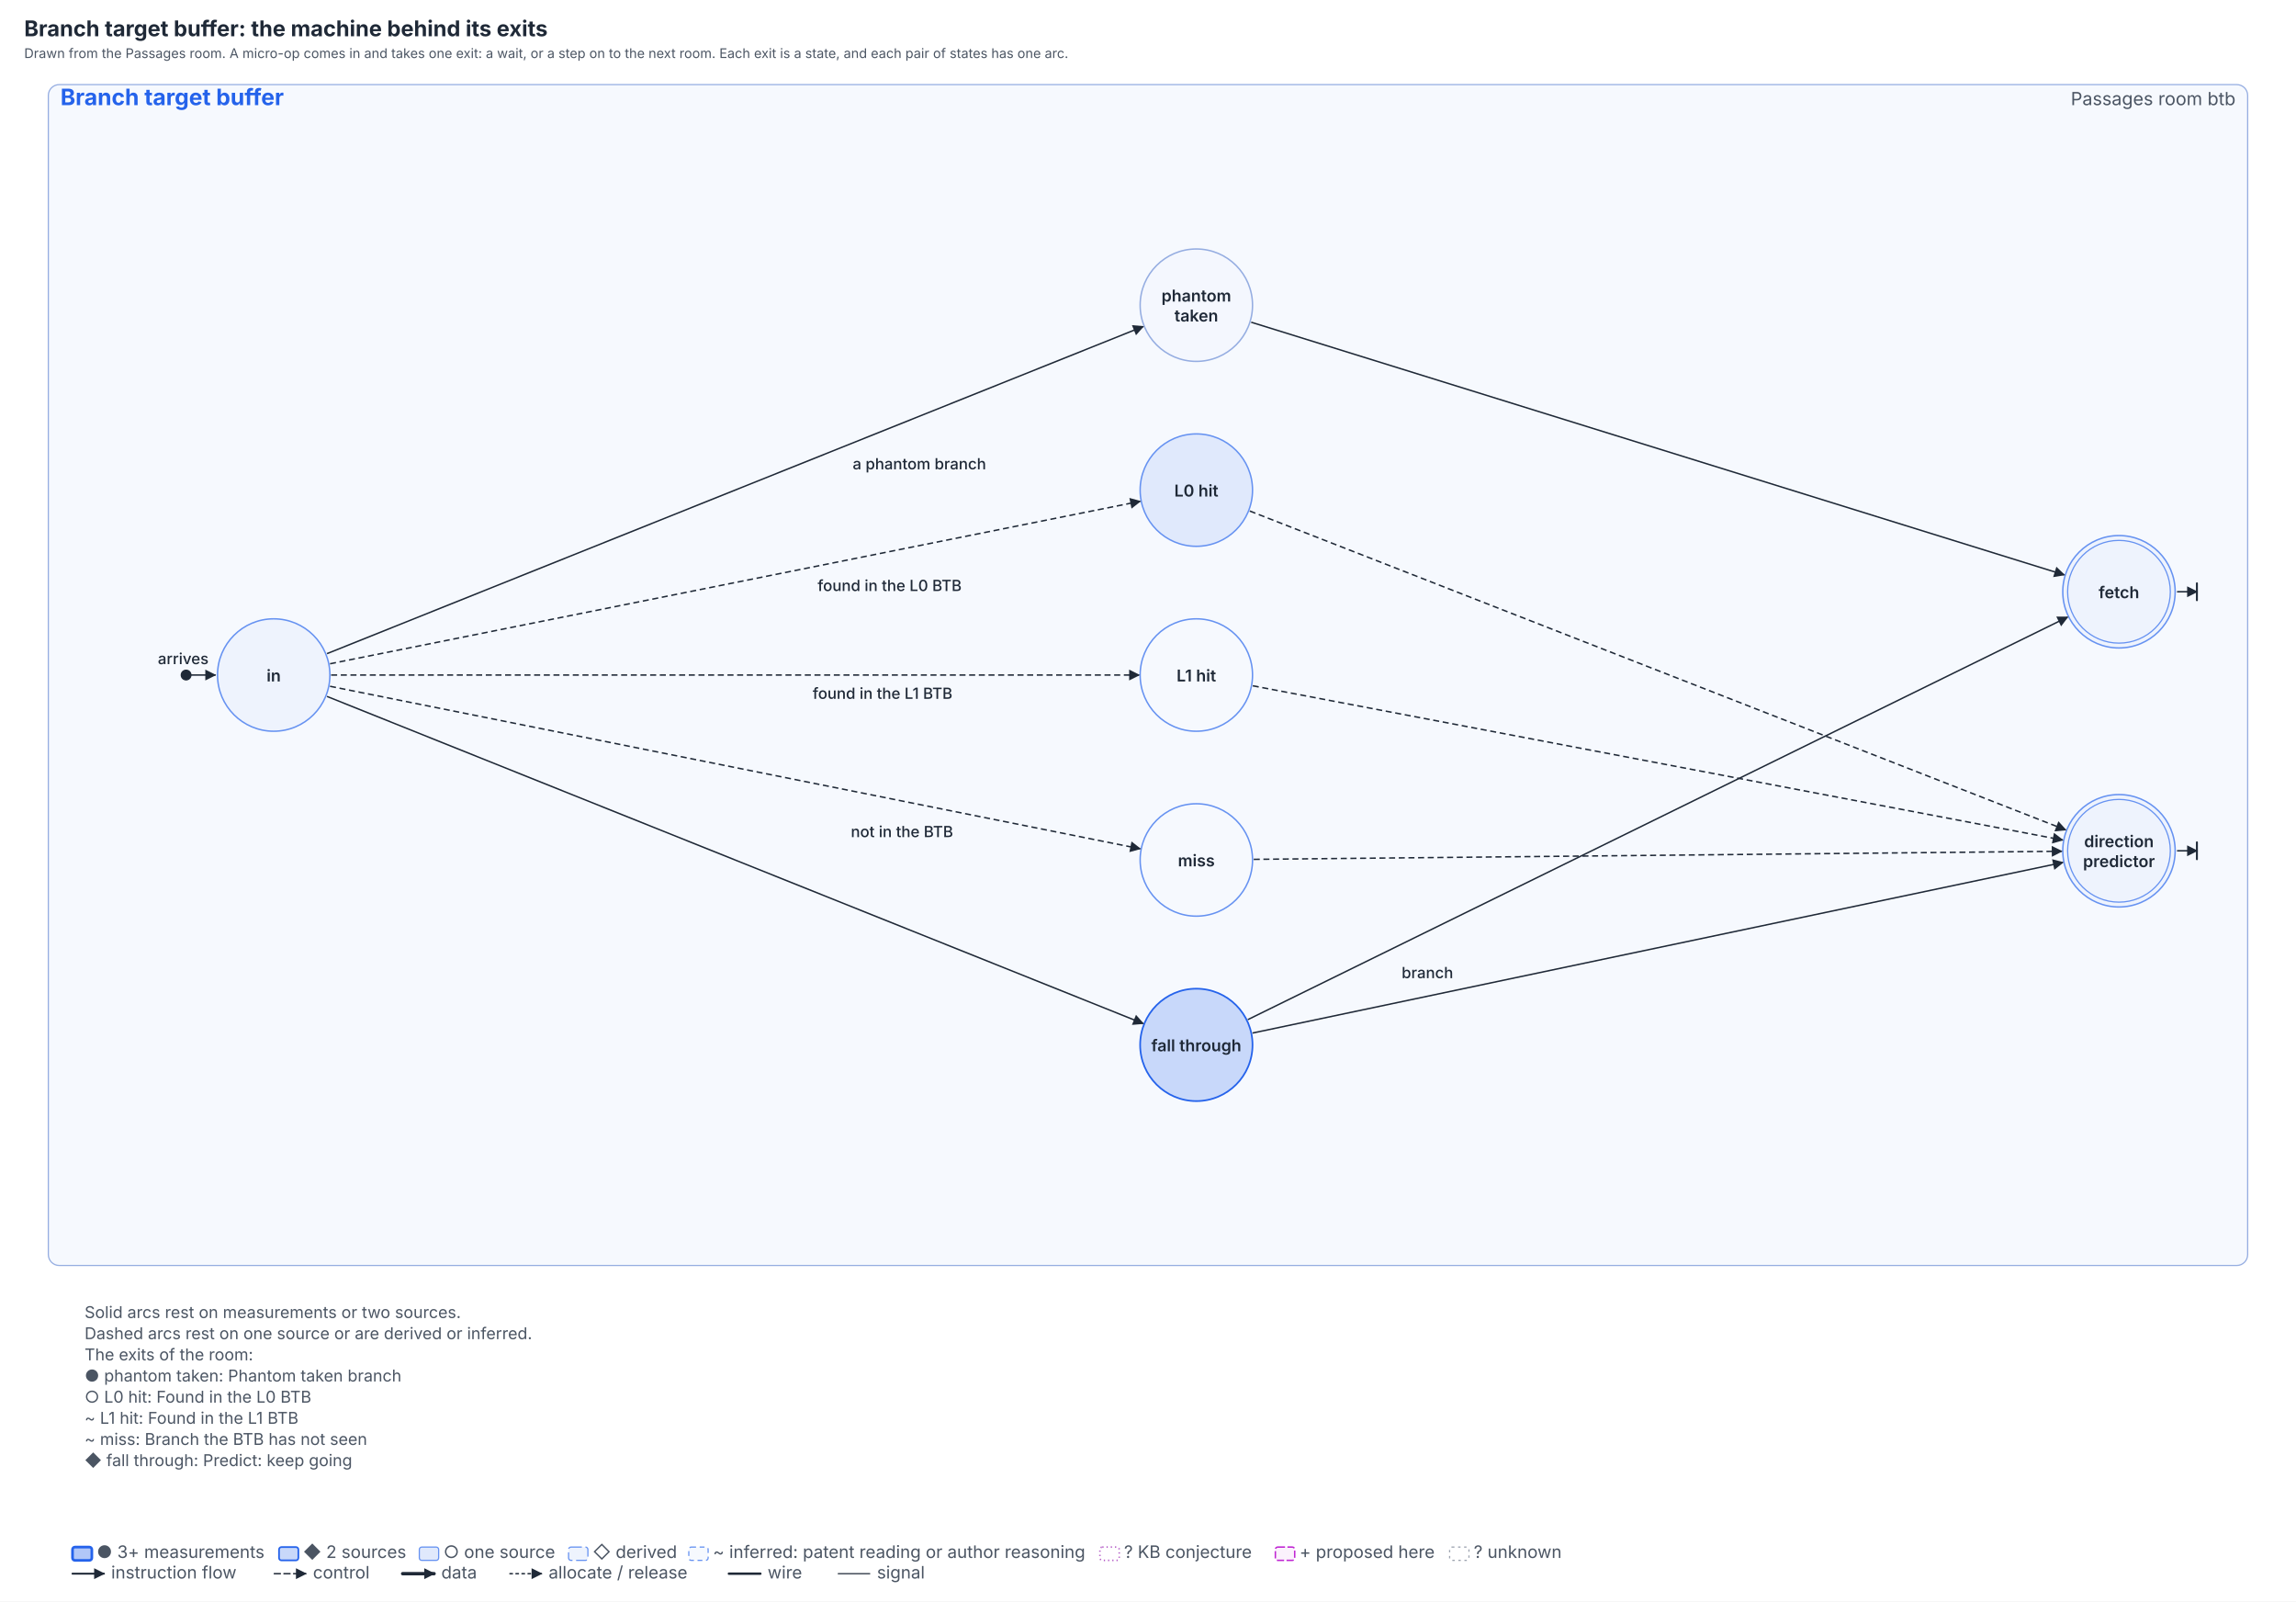
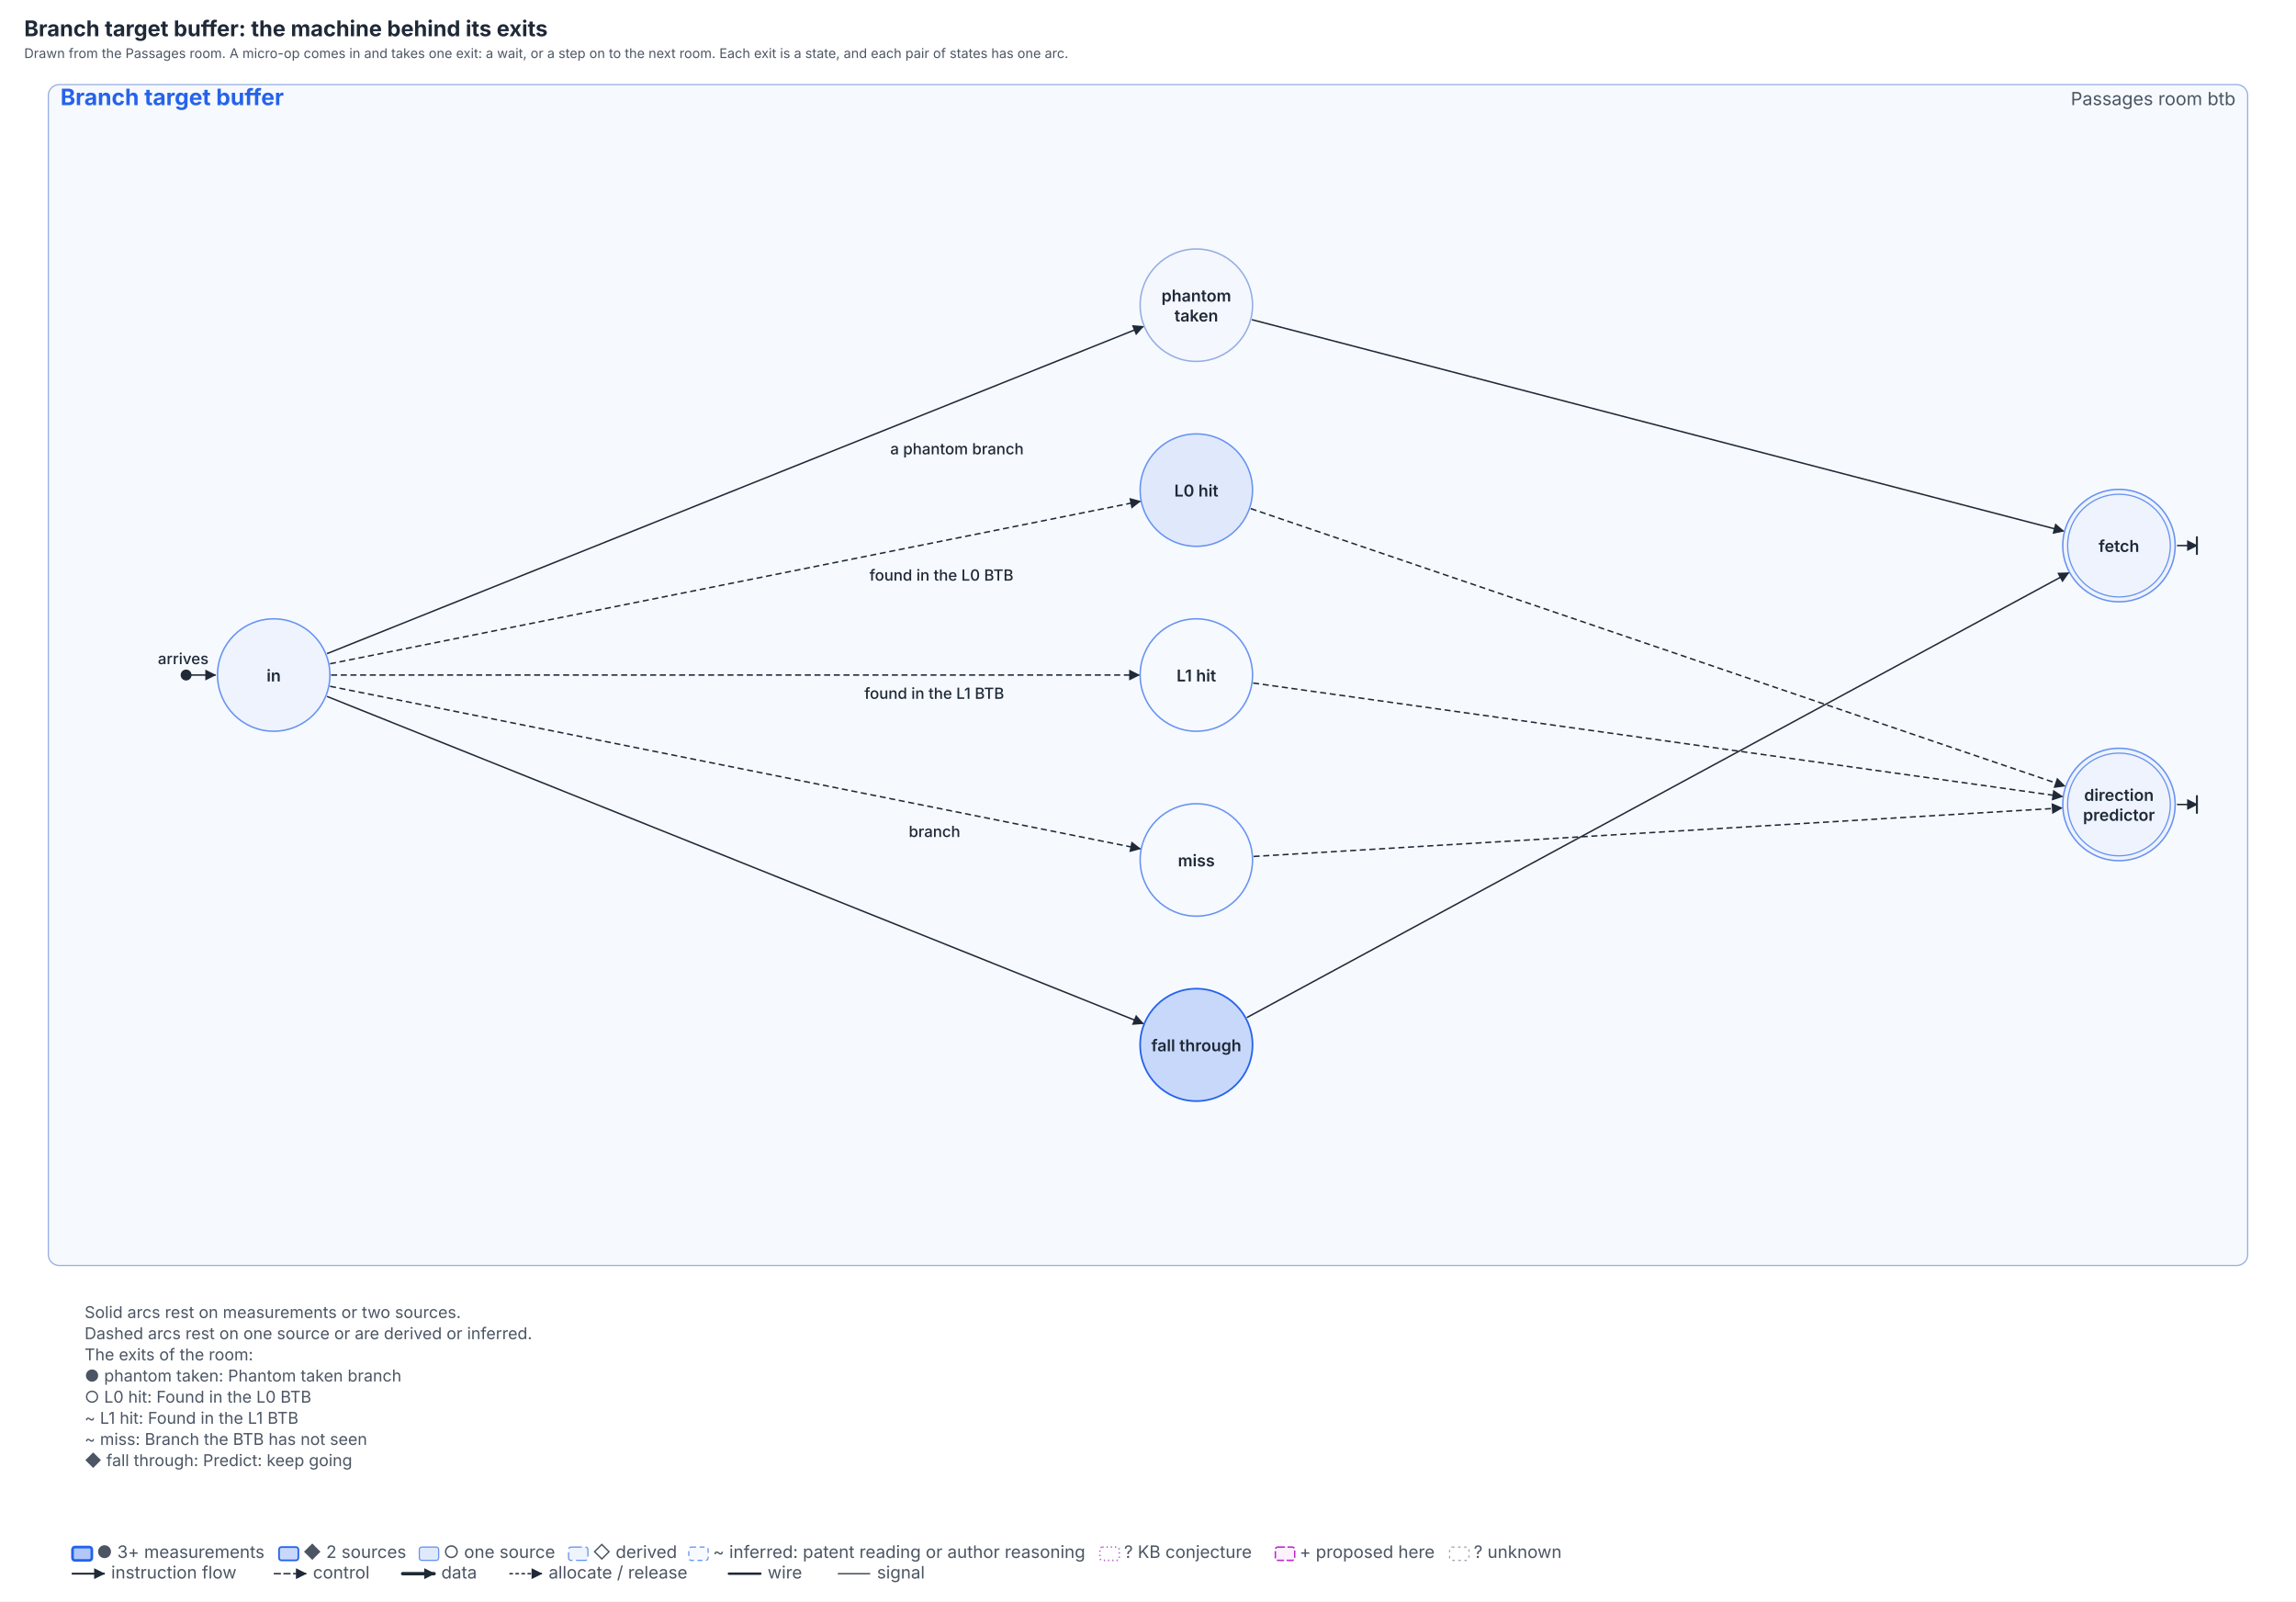
<svg xmlns="http://www.w3.org/2000/svg" viewBox="0 0 1900 1325.0" width="1900" height="1325.0" role="img" aria-label="Branch target buffer: the machine behind its exits" font-family="Inter, 'Helvetica Neue', Arial, sans-serif" data-kinds="fsm">
  <defs>
    <marker id="arrow" viewBox="0 0 10 10" refX="9" refY="5" markerWidth="9" markerHeight="9" markerUnits="userSpaceOnUse" orient="auto-start-reverse">
      <path d="M0,0 L10,5 L0,10 z" fill="#1f2937" />
    </marker>
    <marker id="arrowrev" viewBox="0 0 10 10" refX="1" refY="5" markerWidth="9" markerHeight="9" markerUnits="userSpaceOnUse" orient="auto-start-reverse">
      <path d="M10,0 L0,5 L10,10 z" fill="#1f2937" />
    </marker>
  </defs>
  <rect x="0" y="0" width="1900" height="1325.0" fill="#ffffff" />
  <text x="20" y="30" font-family="Inter, 'Helvetica Neue', Arial, sans-serif" font-size="18" font-weight="700" fill="#1f2937">Branch target buffer: the machine behind its exits</text>
  <text x="20" y="48" font-family="Inter, 'Helvetica Neue', Arial, sans-serif" font-size="11" fill="#4b5563">Drawn from the Passages room. A micro-op comes in and takes one exit: a wait, or a step on to the next room. Each exit is a state, and each pair of states has one arc.</text>
  <rect x="40.0" y="70.0" width="1820.0" height="977.0" rx="9" fill="#f6f9fe" stroke="#95ade1" stroke-width="1" />
  <text x="50.0" y="87.0" font-family="Inter, 'Helvetica Neue', Arial, sans-serif" font-size="18.75" font-weight="700" fill="#2563eb" text-anchor="start">Branch target buffer</text>
  <text x="1850.0" y="87.0" font-family="Inter, 'Helvetica Neue', Arial, sans-serif" font-size="15" font-weight="400" fill="#4b5563" text-anchor="end">Passages room btb</text>
  <circle cx="226.5" cy="558.5" r="46.5" fill="#eef3fd" stroke="#6692f1" stroke-width="1.2" />
  <circle cx="990.0" cy="252.5" r="46.5" fill="#f4f7fe" stroke="#95ade1" stroke-width="1.2" />
  <circle cx="990.0" cy="405.5" r="46.5" fill="#e0e9fc" stroke="#6692f1" stroke-width="1.2" />
  <circle cx="990.0" cy="558.5" r="46.5" fill="#f6f9fe" stroke="#6692f1" stroke-width="1.2" />
  <circle cx="990.0" cy="711.5" r="46.5" fill="#f6f9fe" stroke="#6692f1" stroke-width="1.2" />
  <circle cx="990.0" cy="864.5" r="46.5" fill="#c8d8fa" stroke="#2563eb" stroke-width="1.4" />
-   <circle cx="1753.5" cy="489.6" r="46.5" fill="#eef3fd" stroke="#6692f1" stroke-width="1.2" />
-   <circle cx="1753.5" cy="489.6" r="42.5" fill="none" stroke="#6692f1" stroke-width="1" />
-   <circle cx="1753.5" cy="703.9" r="46.5" fill="#eef3fd" stroke="#6692f1" stroke-width="1.2" />
-   <circle cx="1753.5" cy="703.9" r="42.5" fill="none" stroke="#6692f1" stroke-width="1" />
+   <circle cx="1753.5" cy="451.4" r="46.5" fill="#eef3fd" stroke="#6692f1" stroke-width="1.2" />
+   <circle cx="1753.5" cy="451.4" r="42.5" fill="none" stroke="#6692f1" stroke-width="1" />
+   <circle cx="1753.5" cy="665.6" r="46.5" fill="#eef3fd" stroke="#6692f1" stroke-width="1.2" />
+   <circle cx="1753.5" cy="665.6" r="42.5" fill="none" stroke="#6692f1" stroke-width="1" />
  <circle cx="154.0" cy="558.5" r="4" fill="#1f2937" stroke="#1f2937" stroke-width="1" />
-   <polyline points="1802.0,489.6 1818.0,489.6" fill="none" stroke="#1f2937" stroke-width="1.2" marker-end="url(#arrow)" stroke-linejoin="round" stroke-linecap="round" />
-   <polyline points="1818.0,482.6 1818.0,496.6" fill="none" stroke="#1f2937" stroke-width="1.6" stroke-linejoin="round" stroke-linecap="round" />
-   <polyline points="1802.0,703.9 1818.0,703.9" fill="none" stroke="#1f2937" stroke-width="1.2" marker-end="url(#arrow)" stroke-linejoin="round" stroke-linecap="round" />
-   <polyline points="1818.0,696.9 1818.0,710.9" fill="none" stroke="#1f2937" stroke-width="1.6" stroke-linejoin="round" stroke-linecap="round" />
+   <polyline points="1802.0,451.4 1818.0,451.4" fill="none" stroke="#1f2937" stroke-width="1.2" marker-end="url(#arrow)" stroke-linejoin="round" stroke-linecap="round" />
+   <polyline points="1818.0,444.4 1818.0,458.4" fill="none" stroke="#1f2937" stroke-width="1.6" stroke-linejoin="round" stroke-linecap="round" />
+   <polyline points="1802.0,665.6 1818.0,665.6" fill="none" stroke="#1f2937" stroke-width="1.2" marker-end="url(#arrow)" stroke-linejoin="round" stroke-linecap="round" />
+   <polyline points="1818.0,658.6 1818.0,672.6" fill="none" stroke="#1f2937" stroke-width="1.6" stroke-linejoin="round" stroke-linecap="round" />
  <polyline points="158.0,558.5 178.0,558.5" fill="none" stroke="#1f2937" stroke-width="1.2" marker-end="url(#arrow)" stroke-linejoin="round" stroke-linecap="round" />
  <path d="M 270.6,540.8 Q 608.2,405.5 945.9,270.2" fill="none" stroke="#1f2937" stroke-width="1.2" marker-end="url(#arrow)" />
  <path d="M 273.1,549.2 Q 608.2,482.0 943.4,414.8" fill="none" stroke="#1f2937" stroke-width="1.2" stroke-dasharray="5 3" marker-end="url(#arrow)" />
  <path d="M 274.0,558.5 Q 608.2,558.5 942.5,558.5" fill="none" stroke="#1f2937" stroke-width="1.2" stroke-dasharray="5 3" marker-end="url(#arrow)" />
  <path d="M 273.1,567.8 Q 608.2,635.0 943.4,702.2" fill="none" stroke="#1f2937" stroke-width="1.2" stroke-dasharray="5 3" marker-end="url(#arrow)" />
  <path d="M 270.6,576.2 Q 608.2,711.5 945.9,846.8" fill="none" stroke="#1f2937" stroke-width="1.2" marker-end="url(#arrow)" />
-   <path d="M 1035.4,266.6 Q 1371.8,371.1 1708.1,475.6" fill="none" stroke="#1f2937" stroke-width="1.2" marker-end="url(#arrow)" />
-   <path d="M 1034.2,422.8 Q 1371.8,554.7 1709.3,686.6" fill="none" stroke="#1f2937" stroke-width="1.2" stroke-dasharray="5 3" marker-end="url(#arrow)" />
-   <path d="M 1036.7,567.4 Q 1371.8,631.2 1706.8,695.0" fill="none" stroke="#1f2937" stroke-width="1.2" stroke-dasharray="5 3" marker-end="url(#arrow)" />
-   <path d="M 1037.5,711.0 Q 1371.8,707.7 1706.0,704.3" fill="none" stroke="#1f2937" stroke-width="1.2" stroke-dasharray="5 3" marker-end="url(#arrow)" />
-   <path d="M 1032.6,843.6 Q 1371.8,677.1 1710.9,510.6" fill="none" stroke="#1f2937" stroke-width="1.2" marker-end="url(#arrow)" />
-   <path d="M 1036.5,854.7 Q 1371.8,784.2 1707.0,713.6" fill="none" stroke="#1f2937" stroke-width="1.2" marker-end="url(#arrow)" />
+   <path d="M 1036.0,264.5 Q 1371.8,351.9 1707.5,439.4" fill="none" stroke="#1f2937" stroke-width="1.2" marker-end="url(#arrow)" />
+   <path d="M 1035.0,420.8 Q 1371.8,535.5 1708.5,650.3" fill="none" stroke="#1f2937" stroke-width="1.2" stroke-dasharray="5 3" marker-end="url(#arrow)" />
+   <path d="M 1037.0,565.1 Q 1371.8,612.0 1706.5,659.0" fill="none" stroke="#1f2937" stroke-width="1.2" stroke-dasharray="5 3" marker-end="url(#arrow)" />
+   <path d="M 1037.4,708.6 Q 1371.8,688.5 1706.1,668.5" fill="none" stroke="#1f2937" stroke-width="1.2" stroke-dasharray="5 3" marker-end="url(#arrow)" />
+   <path d="M 1031.8,841.9 Q 1371.8,658.0 1711.7,474.0" fill="none" stroke="#1f2937" stroke-width="1.2" marker-end="url(#arrow)" />
  <text x="226.5" y="563.8" font-family="Inter, 'Helvetica Neue', Arial, sans-serif" font-size="13.5" font-weight="600" fill="#1f2937" text-anchor="middle">in</text>
  <text x="990.0" y="249.5" font-family="Inter, 'Helvetica Neue', Arial, sans-serif" font-size="13.5" font-weight="600" fill="#1f2937" text-anchor="middle">phantom</text>
  <text x="990.0" y="266.0" font-family="Inter, 'Helvetica Neue', Arial, sans-serif" font-size="13.5" font-weight="600" fill="#1f2937" text-anchor="middle">taken</text>
  <text x="990.0" y="410.8" font-family="Inter, 'Helvetica Neue', Arial, sans-serif" font-size="13.5" font-weight="600" fill="#1f2937" text-anchor="middle">L0 hit</text>
  <text x="990.0" y="563.8" font-family="Inter, 'Helvetica Neue', Arial, sans-serif" font-size="13.5" font-weight="600" fill="#1f2937" text-anchor="middle">L1 hit</text>
  <text x="990.0" y="716.8" font-family="Inter, 'Helvetica Neue', Arial, sans-serif" font-size="13.5" font-weight="600" fill="#1f2937" text-anchor="middle">miss</text>
  <text x="990.0" y="869.8" font-family="Inter, 'Helvetica Neue', Arial, sans-serif" font-size="13.5" font-weight="600" fill="#1f2937" text-anchor="middle">fall through</text>
-   <text x="1753.5" y="494.9" font-family="Inter, 'Helvetica Neue', Arial, sans-serif" font-size="13.5" font-weight="600" fill="#1f2937" text-anchor="middle">fetch</text>
-   <text x="1753.5" y="700.9" font-family="Inter, 'Helvetica Neue', Arial, sans-serif" font-size="13.5" font-weight="600" fill="#1f2937" text-anchor="middle">direction</text>
-   <text x="1753.5" y="717.4" font-family="Inter, 'Helvetica Neue', Arial, sans-serif" font-size="13.5" font-weight="600" fill="#1f2937" text-anchor="middle">predictor</text>
+   <text x="1753.5" y="456.6" font-family="Inter, 'Helvetica Neue', Arial, sans-serif" font-size="13.5" font-weight="600" fill="#1f2937" text-anchor="middle">fetch</text>
+   <text x="1753.5" y="662.6" font-family="Inter, 'Helvetica Neue', Arial, sans-serif" font-size="13.5" font-weight="600" fill="#1f2937" text-anchor="middle">direction</text>
+   <text x="1753.5" y="679.1" font-family="Inter, 'Helvetica Neue', Arial, sans-serif" font-size="13.5" font-weight="600" fill="#1f2937" text-anchor="middle">predictor</text>
  <text x="130.6" y="549.5" font-family="Inter, 'Helvetica Neue', Arial, sans-serif" font-size="12.75" font-weight="500" fill="#1f2937" text-anchor="start" data-owner="tr.arrive">arrives</text>
-   <text x="705.6" y="388.3" font-family="Inter, 'Helvetica Neue', Arial, sans-serif" font-size="12.75" font-weight="500" fill="#1f2937" text-anchor="start" data-owner="tr.phantom_taken">a phantom branch</text>
-   <text x="676.6" y="489.0" font-family="Inter, 'Helvetica Neue', Arial, sans-serif" font-size="12.75" font-weight="500" fill="#1f2937" text-anchor="start" data-owner="tr.l0_hit">found in the L0 BTB</text>
-   <text x="672.5" y="578.2" font-family="Inter, 'Helvetica Neue', Arial, sans-serif" font-size="12.75" font-weight="500" fill="#1f2937" text-anchor="start" data-owner="tr.l1_hit">found in the L1 BTB</text>
-   <text x="704.1" y="692.6" font-family="Inter, 'Helvetica Neue', Arial, sans-serif" font-size="12.75" font-weight="500" fill="#1f2937" text-anchor="start" data-owner="tr.miss">not in the BTB</text>
-   <text x="1159.9" y="809.3" font-family="Inter, 'Helvetica Neue', Arial, sans-serif" font-size="12.75" font-weight="500" fill="#1f2937" text-anchor="start" data-owner="tr.fall_through.to_dirpred">branch</text>
+   <text x="736.7" y="375.9" font-family="Inter, 'Helvetica Neue', Arial, sans-serif" font-size="12.75" font-weight="500" fill="#1f2937" text-anchor="start" data-owner="tr.phantom_taken">a phantom branch</text>
+   <text x="719.5" y="480.4" font-family="Inter, 'Helvetica Neue', Arial, sans-serif" font-size="12.75" font-weight="500" fill="#1f2937" text-anchor="start" data-owner="tr.l0_hit">found in the L0 BTB</text>
+   <text x="715.3" y="578.2" font-family="Inter, 'Helvetica Neue', Arial, sans-serif" font-size="12.75" font-weight="500" fill="#1f2937" text-anchor="start" data-owner="tr.l1_hit">found in the L1 BTB</text>
+   <text x="752.0" y="692.5" font-family="Inter, 'Helvetica Neue', Arial, sans-serif" font-size="12.75" font-weight="500" fill="#1f2937" text-anchor="start" data-owner="tr.miss">branch</text>
  <text x="70.0" y="1090.5" font-family="Inter, 'Helvetica Neue', Arial, sans-serif" font-size="13.5" font-weight="400" fill="#4b5563" text-anchor="start" data-owner="m-exits">Solid arcs rest on measurements or two sources.</text>
  <text x="70.0" y="1108.0" font-family="Inter, 'Helvetica Neue', Arial, sans-serif" font-size="13.5" font-weight="400" fill="#4b5563" text-anchor="start" data-owner="m-exits">Dashed arcs rest on one source or are derived or inferred.</text>
  <text x="70.0" y="1125.5" font-family="Inter, 'Helvetica Neue', Arial, sans-serif" font-size="13.5" font-weight="400" fill="#4b5563" text-anchor="start" data-owner="m-exits">The exits of the room:</text>
  <text x="70.0" y="1143.0" font-family="Inter, 'Helvetica Neue', Arial, sans-serif" font-size="13.5" font-weight="400" fill="#4b5563" text-anchor="start" data-owner="m-exits">● phantom taken: Phantom taken branch</text>
  <text x="70.0" y="1160.5" font-family="Inter, 'Helvetica Neue', Arial, sans-serif" font-size="13.5" font-weight="400" fill="#4b5563" text-anchor="start" data-owner="m-exits">○ L0 hit: Found in the L0 BTB</text>
  <text x="70.0" y="1178.0" font-family="Inter, 'Helvetica Neue', Arial, sans-serif" font-size="13.5" font-weight="400" fill="#4b5563" text-anchor="start" data-owner="m-exits">~ L1 hit: Found in the L1 BTB</text>
  <text x="70.0" y="1195.5" font-family="Inter, 'Helvetica Neue', Arial, sans-serif" font-size="13.5" font-weight="400" fill="#4b5563" text-anchor="start" data-owner="m-exits">~ miss: Branch the BTB has not seen</text>
  <text x="70.0" y="1213.0" font-family="Inter, 'Helvetica Neue', Arial, sans-serif" font-size="13.5" font-weight="400" fill="#4b5563" text-anchor="start" data-owner="m-exits">◆ fall through: Predict: keep going</text>
  <rect x="60.0" y="1280.0" width="16.0" height="11.0" rx="2" fill="#b1c7f8" stroke="#2563eb" stroke-width="2.2" />
  <text x="80.0" y="1289.0" font-family="Inter, 'Helvetica Neue', Arial, sans-serif" font-size="14.25" font-weight="400" fill="#4b5563" text-anchor="start">● 3+ measurements</text>
  <rect x="230.9" y="1280.0" width="16.0" height="11.0" rx="2" fill="#c8d8fa" stroke="#2563eb" stroke-width="1.4" />
  <text x="250.9" y="1289.0" font-family="Inter, 'Helvetica Neue', Arial, sans-serif" font-size="14.25" font-weight="400" fill="#4b5563" text-anchor="start">◆ 2 sources</text>
  <rect x="347.0" y="1280.0" width="16.0" height="11.0" rx="2" fill="#e0e9fc" stroke="#6692f1" stroke-width="1" />
  <text x="367.0" y="1289.0" font-family="Inter, 'Helvetica Neue', Arial, sans-serif" font-size="14.25" font-weight="400" fill="#4b5563" text-anchor="start">○ one source</text>
  <rect x="470.5" y="1280.0" width="16.0" height="11.0" rx="2" fill="#eef3fd" stroke="#6692f1" stroke-width="1" stroke-dasharray="9 3" />
  <text x="490.5" y="1289.0" font-family="Inter, 'Helvetica Neue', Arial, sans-serif" font-size="14.25" font-weight="400" fill="#4b5563" text-anchor="start">◇ derived</text>
  <rect x="570.0" y="1280.0" width="16.0" height="11.0" rx="2" fill="#f6f9fe" stroke="#6692f1" stroke-width="1" stroke-dasharray="4 3" />
  <text x="590.0" y="1289.0" font-family="Inter, 'Helvetica Neue', Arial, sans-serif" font-size="14.25" font-weight="400" fill="#4b5563" text-anchor="start">~ inferred: patent reading or author reasoning</text>
  <rect x="910.2" y="1280.0" width="16.0" height="11.0" rx="2" fill="none" stroke="#b258c5" stroke-width="1.3" stroke-dasharray="1 2.5" />
  <text x="930.2" y="1289.0" font-family="Inter, 'Helvetica Neue', Arial, sans-serif" font-size="14.25" font-weight="400" fill="#4b5563" text-anchor="start">? KB conjecture</text>
  <rect x="1055.4" y="1280.0" width="16.0" height="11.0" rx="2" fill="#fbf2fc" stroke="#c026d3" stroke-width="1.2" stroke-dasharray="6 2" />
  <text x="1075.4" y="1289.0" font-family="Inter, 'Helvetica Neue', Arial, sans-serif" font-size="14.25" font-weight="400" fill="#4b5563" text-anchor="start">+ proposed here</text>
  <rect x="1199.6" y="1280.0" width="16.0" height="11.0" rx="2" fill="none" stroke="#9ca3af" stroke-width="1" stroke-dasharray="2 3" />
  <text x="1219.6" y="1289.0" font-family="Inter, 'Helvetica Neue', Arial, sans-serif" font-size="14.25" font-weight="400" fill="#4b5563" text-anchor="start">? unknown</text>
  <polyline points="60.0,1302.0 86.0,1302.0" fill="none" stroke="#1f2937" stroke-width="1.6" marker-end="url(#arrow)" stroke-linejoin="round" stroke-linecap="round" />
  <text x="92.0" y="1306.0" font-family="Inter, 'Helvetica Neue', Arial, sans-serif" font-size="14.25" font-weight="400" fill="#4b5563" text-anchor="start">instruction flow</text>
  <polyline points="227.0,1302.0 253.0,1302.0" fill="none" stroke="#1f2937" stroke-width="1.2" stroke-dasharray="5 3" marker-end="url(#arrow)" stroke-linejoin="round" stroke-linecap="round" />
  <text x="259.0" y="1306.0" font-family="Inter, 'Helvetica Neue', Arial, sans-serif" font-size="14.25" font-weight="400" fill="#4b5563" text-anchor="start">control</text>
  <polyline points="333.2,1302.0 359.2,1302.0" fill="none" stroke="#1f2937" stroke-width="2.8" marker-end="url(#arrow)" stroke-linejoin="round" stroke-linecap="round" />
  <text x="365.2" y="1306.0" font-family="Inter, 'Helvetica Neue', Arial, sans-serif" font-size="14.25" font-weight="400" fill="#4b5563" text-anchor="start">data</text>
  <polyline points="422.0,1302.0 448.0,1302.0" fill="none" stroke="#1f2937" stroke-width="1.2" stroke-dasharray="2 3" marker-end="url(#arrow)" stroke-linejoin="round" stroke-linecap="round" />
  <text x="454.0" y="1306.0" font-family="Inter, 'Helvetica Neue', Arial, sans-serif" font-size="14.25" font-weight="400" fill="#4b5563" text-anchor="start">allocate / release</text>
  <polyline points="603.2,1302.0 629.2,1302.0" fill="none" stroke="#1f2937" stroke-width="2.0" stroke-linejoin="round" stroke-linecap="round" />
  <text x="635.2" y="1306.0" font-family="Inter, 'Helvetica Neue', Arial, sans-serif" font-size="14.25" font-weight="400" fill="#4b5563" text-anchor="start">wire</text>
  <polyline points="693.7,1302.0 719.7,1302.0" fill="none" stroke="#1f2937" stroke-width="1.0" stroke-linejoin="round" stroke-linecap="round" />
  <text x="725.7" y="1306.0" font-family="Inter, 'Helvetica Neue', Arial, sans-serif" font-size="14.25" font-weight="400" fill="#4b5563" text-anchor="start">signal</text>
  <g class="hot-layer">
    <rect class="hot" data-bid="st.in" x="180.0" y="512.0" width="93.0" height="93.0" fill="transparent" stroke="none" pointer-events="all" />
    <rect class="hot" data-bid="st.phantom_taken" x="943.5" y="206.0" width="93.0" height="93.0" fill="transparent" stroke="none" pointer-events="all" />
    <rect class="hot" data-bid="st.l0_hit" x="943.5" y="359.0" width="93.0" height="93.0" fill="transparent" stroke="none" pointer-events="all" />
    <rect class="hot" data-bid="st.l1_hit" x="943.5" y="512.0" width="93.0" height="93.0" fill="transparent" stroke="none" pointer-events="all" />
    <rect class="hot" data-bid="st.miss" x="943.5" y="665.0" width="93.0" height="93.0" fill="transparent" stroke="none" pointer-events="all" />
    <rect class="hot" data-bid="st.fall_through" x="943.5" y="818.0" width="93.0" height="93.0" fill="transparent" stroke="none" pointer-events="all" />
-     <rect class="hot" data-bid="st.to_fetch" x="1707.0" y="443.1" width="93.0" height="93.0" fill="transparent" stroke="none" pointer-events="all" />
-     <rect class="hot" data-bid="st.to_dirpred" x="1707.0" y="657.4" width="93.0" height="93.0" fill="transparent" stroke="none" pointer-events="all" />
+     <rect class="hot" data-bid="st.to_fetch" x="1707.0" y="404.9" width="93.0" height="93.0" fill="transparent" stroke="none" pointer-events="all" />
+     <rect class="hot" data-bid="st.to_dirpred" x="1707.0" y="619.1" width="93.0" height="93.0" fill="transparent" stroke="none" pointer-events="all" />
    <rect class="hot hot-slot" data-bid="tr.arrive" x="149.0" y="538.5" width="30.0" height="28.0" fill="transparent" stroke="none" pointer-events="all" />
    <rect class="hot hot-slot" data-bid="tr.phantom_taken" x="266.6" y="266.2" width="683.3" height="278.7" fill="transparent" stroke="none" pointer-events="all" />
    <rect class="hot hot-slot" data-bid="tr.l0_hit" x="269.1" y="410.8" width="678.4" height="142.3" fill="transparent" stroke="none" pointer-events="all" />
    <rect class="hot hot-slot" data-bid="tr.l1_hit" x="270.0" y="554.5" width="676.5" height="8.0" fill="transparent" stroke="none" pointer-events="all" />
    <rect class="hot hot-slot" data-bid="tr.miss" x="269.1" y="563.8" width="678.4" height="142.3" fill="transparent" stroke="none" pointer-events="all" />
    <rect class="hot hot-slot" data-bid="tr.fall_through" x="266.6" y="572.2" width="683.3" height="278.7" fill="transparent" stroke="none" pointer-events="all" />
-     <rect class="hot hot-slot" data-bid="tr.phantom_taken.to_fetch" x="1031.4" y="262.6" width="680.8" height="217.0" fill="transparent" stroke="none" pointer-events="all" />
-     <rect class="hot hot-slot" data-bid="tr.l0_hit.to_dirpred" x="1030.2" y="418.8" width="683.0" height="271.8" fill="transparent" stroke="none" pointer-events="all" />
-     <rect class="hot hot-slot" data-bid="tr.l1_hit.to_dirpred" x="1032.7" y="563.4" width="678.2" height="135.6" fill="transparent" stroke="none" pointer-events="all" />
-     <rect class="hot hot-slot" data-bid="tr.miss.to_dirpred" x="1033.5" y="700.3" width="676.5" height="14.7" fill="transparent" stroke="none" pointer-events="all" />
-     <rect class="hot hot-slot" data-bid="tr.fall_through.to_fetch" x="1028.6" y="506.6" width="686.2" height="341.0" fill="transparent" stroke="none" pointer-events="all" />
-     <rect class="hot hot-slot" data-bid="tr.fall_through.to_dirpred" x="1032.5" y="709.6" width="678.5" height="149.1" fill="transparent" stroke="none" pointer-events="all" />
+     <rect class="hot hot-slot" data-bid="tr.phantom_taken.to_fetch" x="1032.0" y="260.5" width="679.6" height="183.0" fill="transparent" stroke="none" pointer-events="all" />
+     <rect class="hot hot-slot" data-bid="tr.l0_hit.to_dirpred" x="1031.0" y="416.8" width="681.6" height="237.5" fill="transparent" stroke="none" pointer-events="all" />
+     <rect class="hot hot-slot" data-bid="tr.l1_hit.to_dirpred" x="1033.0" y="561.1" width="677.4" height="101.9" fill="transparent" stroke="none" pointer-events="all" />
+     <rect class="hot hot-slot" data-bid="tr.miss.to_dirpred" x="1033.4" y="664.5" width="676.7" height="48.2" fill="transparent" stroke="none" pointer-events="all" />
+     <rect class="hot hot-slot" data-bid="tr.fall_through.to_fetch" x="1027.8" y="470.0" width="687.9" height="375.9" fill="transparent" stroke="none" pointer-events="all" />
    <rect class="hot hot-slot" data-bid="machine" x="70.0" y="196.0" width="1760.0" height="725.0" fill="transparent" stroke="none" pointer-events="all" />
    <rect class="hot hot-frame" data-bid="fm" x="40" y="70" width="1820" height="977" fill="transparent" stroke="none" pointer-events="none" />
  </g>
</svg>
